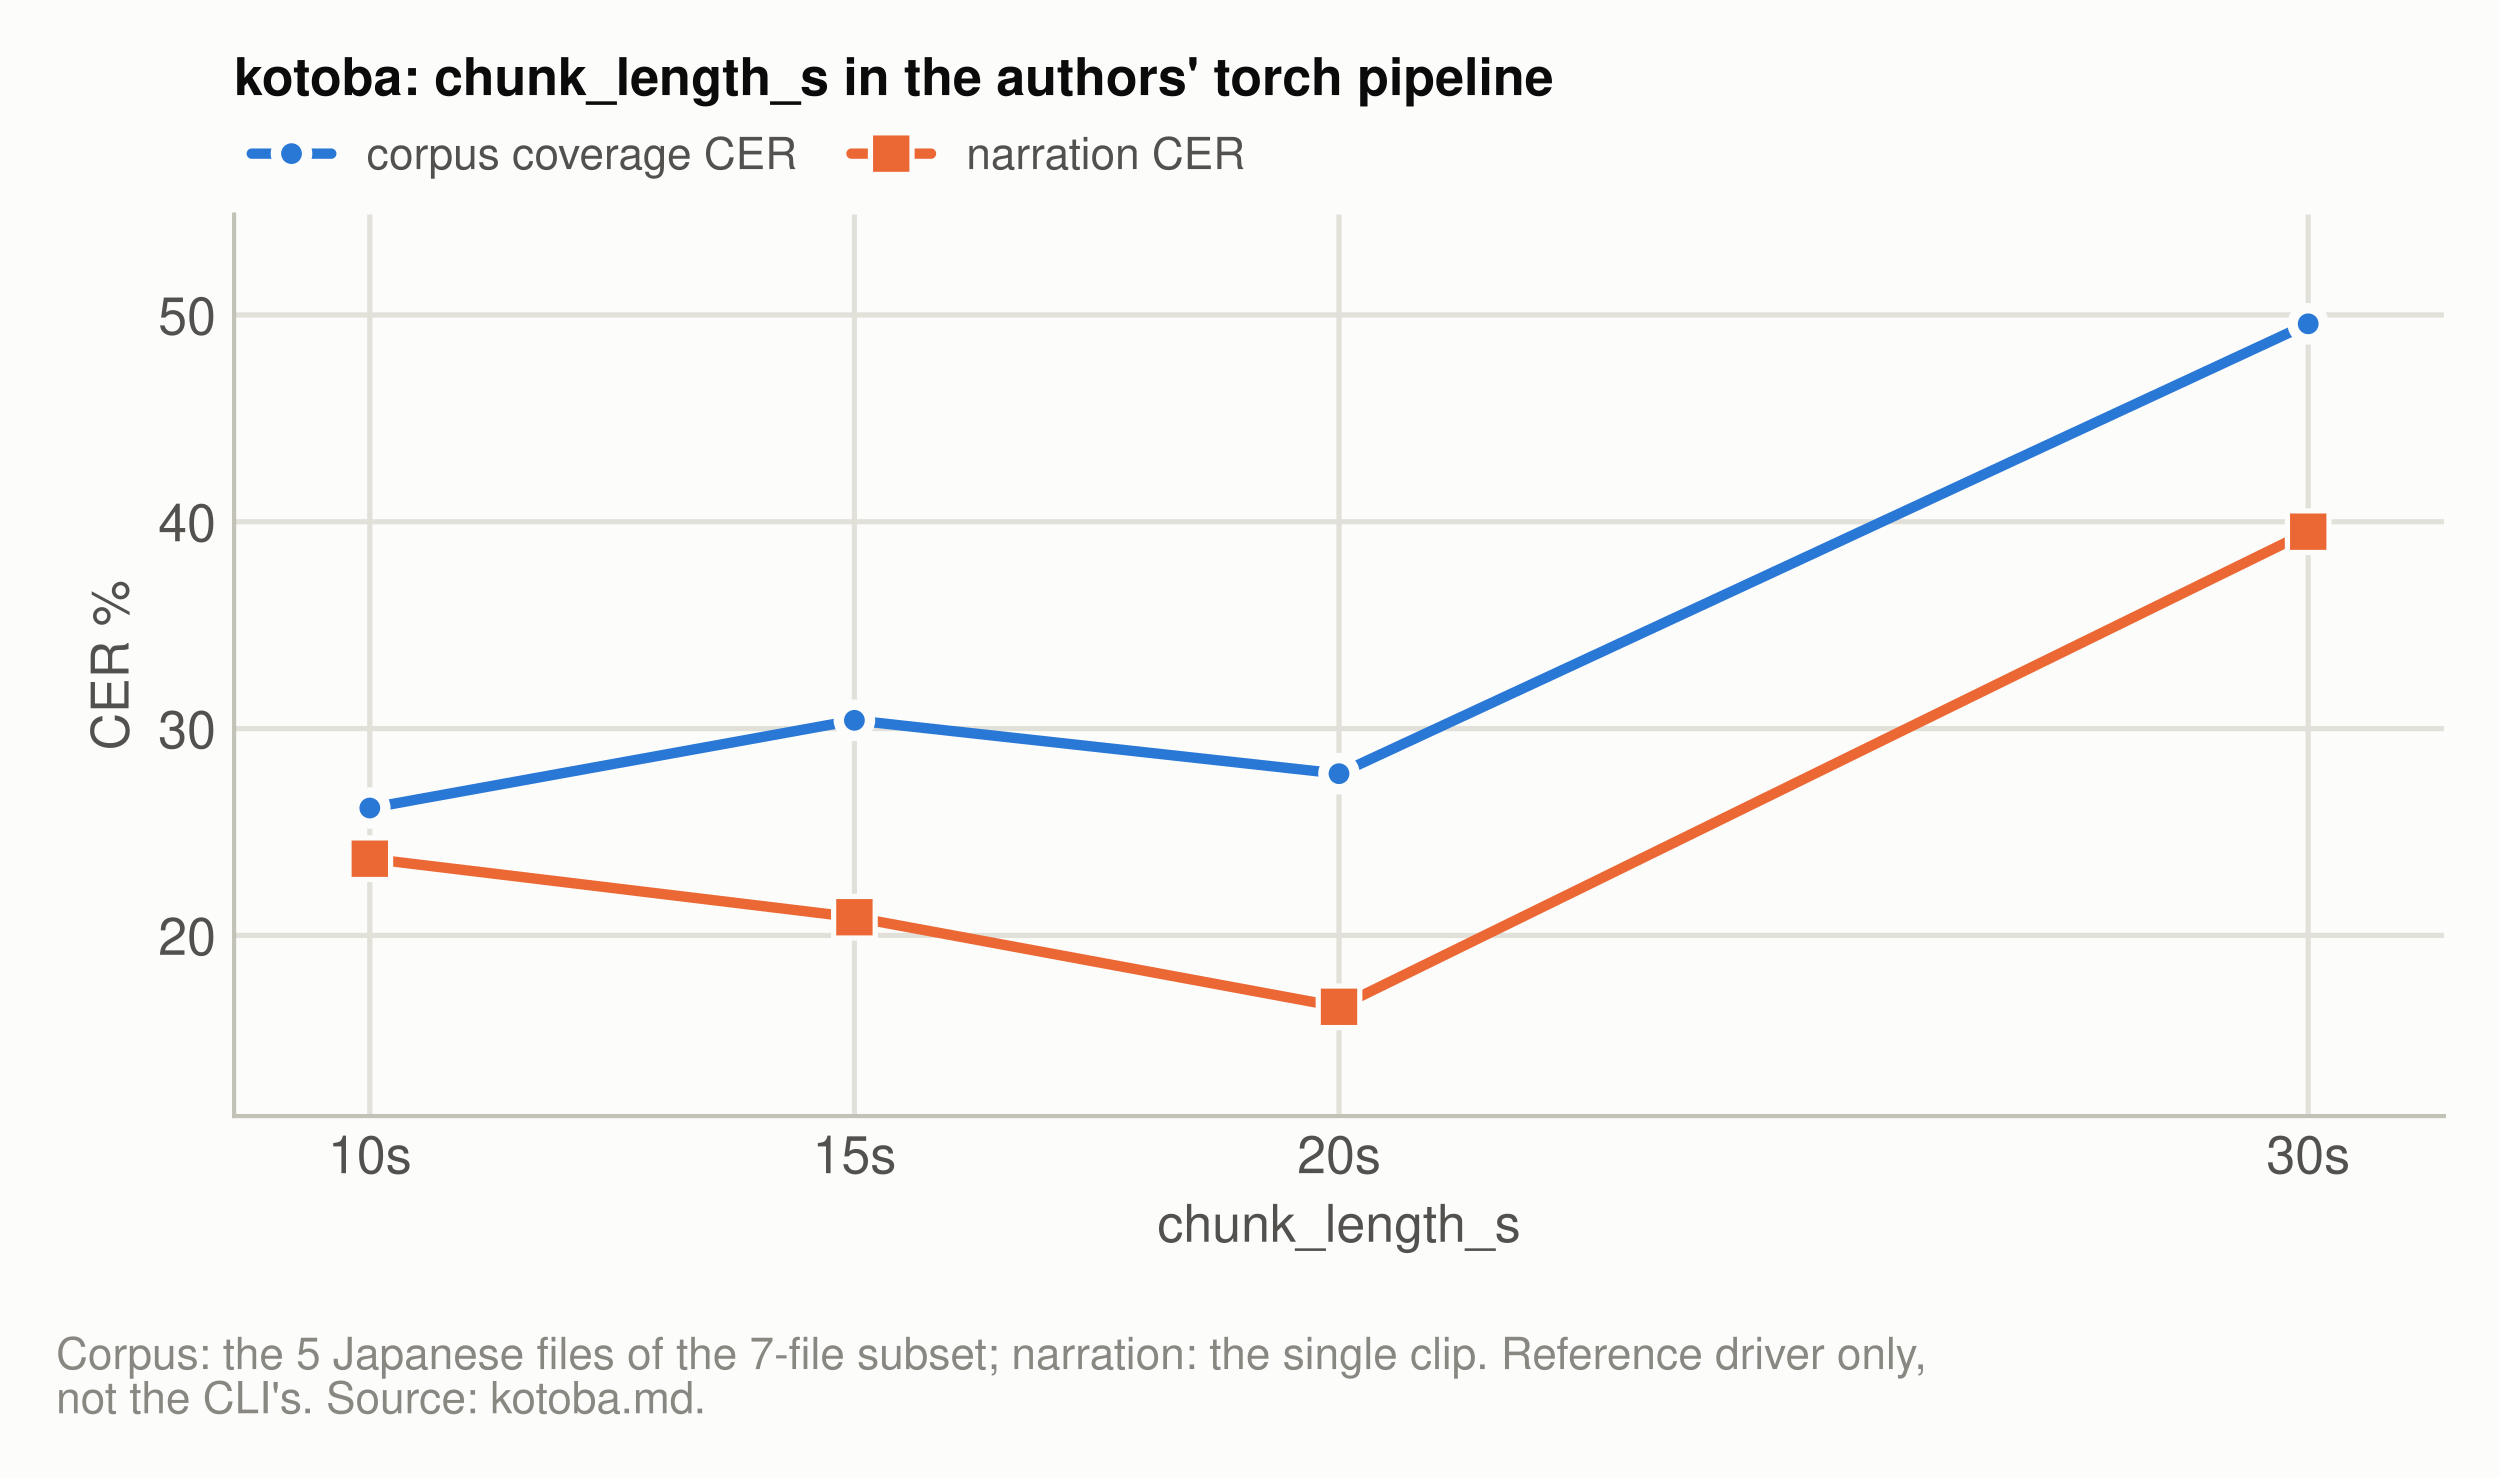
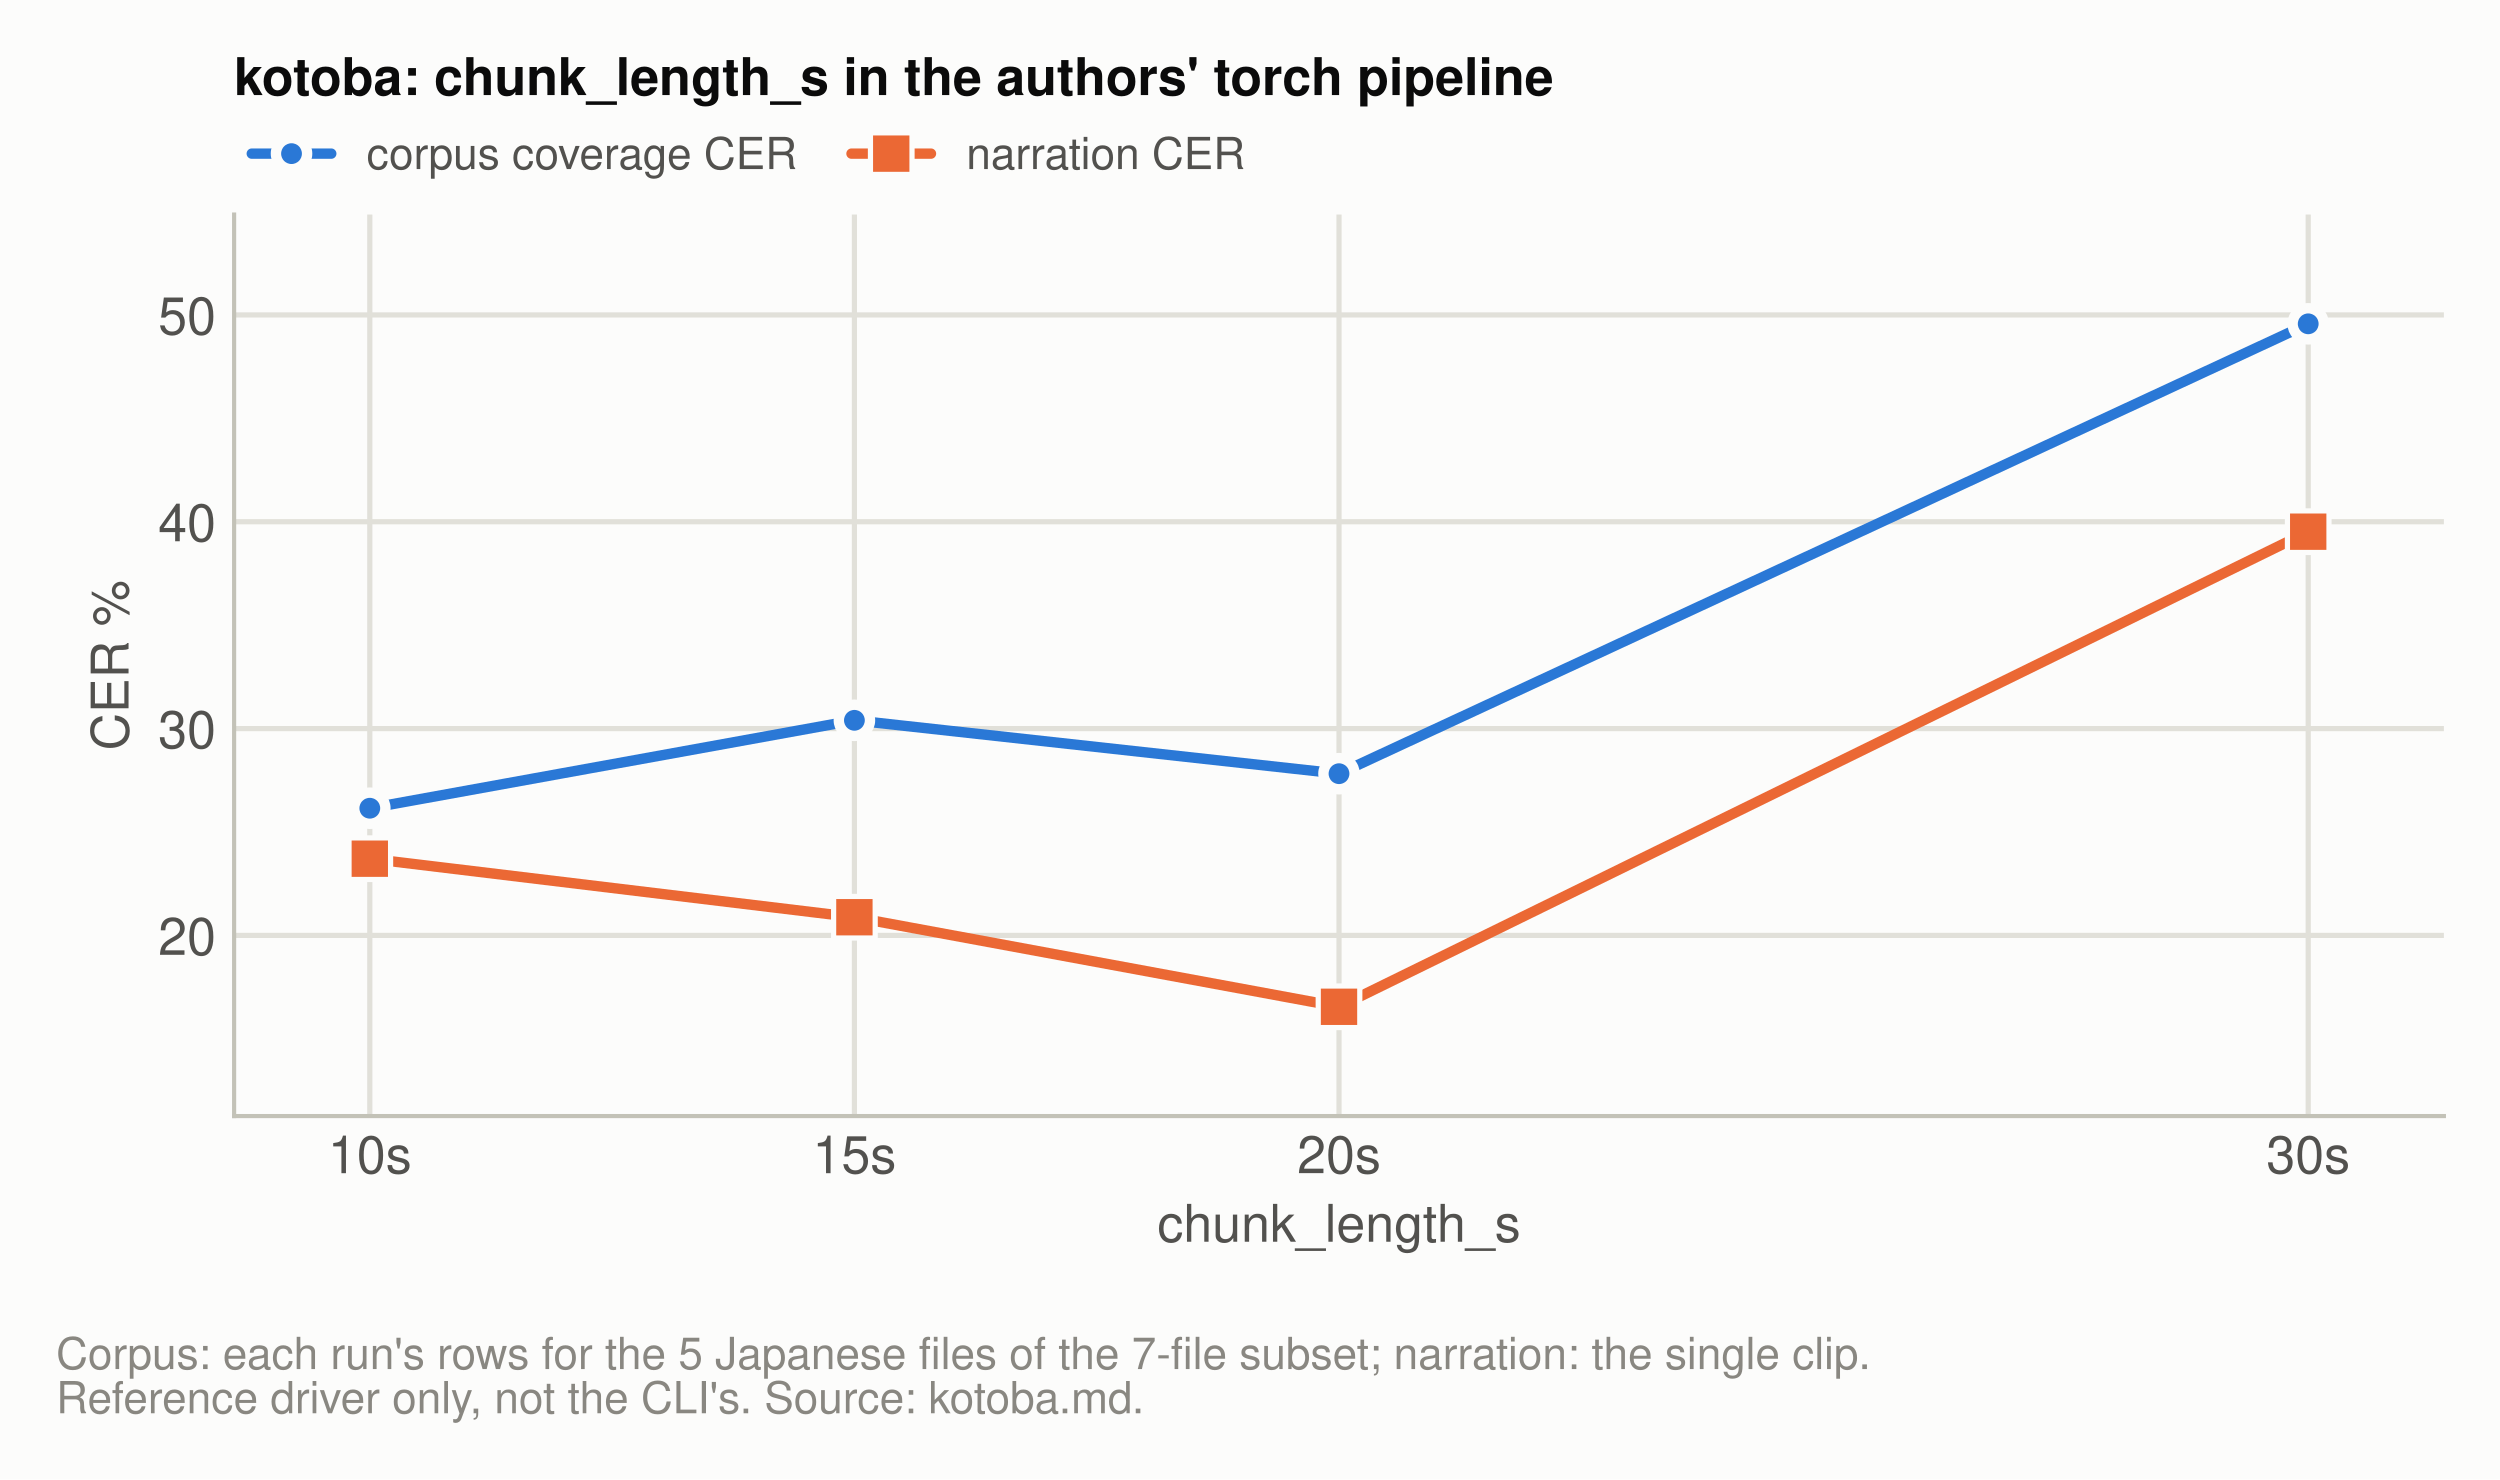
- <svg xmlns="http://www.w3.org/2000/svg" xmlns:xlink="http://www.w3.org/1999/xlink" width="481.248pt" height="284.421pt" viewBox="0 0 481.248 284.421" version="1.1">
+ <svg xmlns="http://www.w3.org/2000/svg" xmlns:xlink="http://www.w3.org/1999/xlink" width="481.248pt" height="284.799pt" viewBox="0 0 481.248 284.799" version="1.1">
  <defs>
    <style type="text/css">*{stroke-linejoin: round; stroke-linecap: butt}</style>
  </defs>
  <g id="figure_1">
    <g id="patch_1">
-       <path d="M 0 284.421  L 481.248 284.421  L 481.248 0  L 0 0  z " style="fill: #fcfcfb" />
+       <path d="M 0 284.799  L 481.248 284.799  L 481.248 0  L 0 0  z " style="fill: #fcfcfb" />
    </g>
    <g id="axes_1">
      <g id="patch_2">
        <path d="M 45.067 214.841  L 470.448 214.841  L 470.448 41.3  L 45.067 41.3  z " style="fill: #fcfcfb" />
      </g>
      <g id="matplotlib.axis_1">
        <g id="xtick_1">
          <g id="line2d_1">
            <path d="M 71.187 214.841  L 71.187 41.3  " clip-path="url(#p9e2fe11656)" style="fill: none; stroke: #e1e0d9; stroke-linecap: round" />
          </g>
          <g id="line2d_2" />
          <g id="text_1">
            <text style="font-size: 10px; font-family: 'Helvetica', 'Arial', 'DejaVu Sans'; text-anchor: middle; fill: #52514e" x="71.187" y="225.841" transform="rotate(-0 71.18709 225.8408)">10s</text>
          </g>
        </g>
        <g id="xtick_2">
          <g id="line2d_3">
            <path d="M 164.472 214.841  L 164.472 41.3  " clip-path="url(#p9e2fe11656)" style="fill: none; stroke: #e1e0d9; stroke-linecap: round" />
          </g>
          <g id="line2d_4" />
          <g id="text_2">
            <text style="font-size: 10px; font-family: 'Helvetica', 'Arial', 'DejaVu Sans'; text-anchor: middle; fill: #52514e" x="164.472" y="225.841" transform="rotate(-0 164.4724 225.8408)">15s</text>
          </g>
        </g>
        <g id="xtick_3">
          <g id="line2d_5">
            <path d="M 257.758 214.841  L 257.758 41.3  " clip-path="url(#p9e2fe11656)" style="fill: none; stroke: #e1e0d9; stroke-linecap: round" />
          </g>
          <g id="line2d_6" />
          <g id="text_3">
            <text style="font-size: 10px; font-family: 'Helvetica', 'Arial', 'DejaVu Sans'; text-anchor: middle; fill: #52514e" x="257.758" y="225.841" transform="rotate(-0 257.7576 225.8408)">20s</text>
          </g>
        </g>
        <g id="xtick_4">
          <g id="line2d_7">
            <path d="M 444.328 214.841  L 444.328 41.3  " clip-path="url(#p9e2fe11656)" style="fill: none; stroke: #e1e0d9; stroke-linecap: round" />
          </g>
          <g id="line2d_8" />
          <g id="text_4">
            <text style="font-size: 10px; font-family: 'Helvetica', 'Arial', 'DejaVu Sans'; text-anchor: middle; fill: #52514e" x="444.328" y="225.841" transform="rotate(-0 444.3281 225.8408)">30s</text>
          </g>
        </g>
        <g id="text_5">
          <text style="font-size: 10px; font-family: 'Helvetica', 'Arial', 'DejaVu Sans'; text-anchor: middle; fill: #52514e" x="257.758" y="239.04" transform="rotate(-0 257.7576 239.04)">chunk_length_s</text>
        </g>
      </g>
      <g id="matplotlib.axis_2">
        <g id="ytick_1">
          <g id="line2d_9">
            <path d="M 45.067 180.069  L 470.448 180.069  " clip-path="url(#p9e2fe11656)" style="fill: none; stroke: #e1e0d9; stroke-linecap: round" />
          </g>
          <g id="line2d_10" />
          <g id="text_6">
            <text style="font-size: 10px; font-family: 'Helvetica', 'Arial', 'DejaVu Sans'; text-anchor: end; fill: #52514e" x="41.567" y="183.819" transform="rotate(-0 41.56722 183.8192)">20</text>
          </g>
        </g>
        <g id="ytick_2">
          <g id="line2d_11">
            <path d="M 45.067 140.254  L 470.448 140.254  " clip-path="url(#p9e2fe11656)" style="fill: none; stroke: #e1e0d9; stroke-linecap: round" />
          </g>
          <g id="line2d_12" />
          <g id="text_7">
            <text style="font-size: 10px; font-family: 'Helvetica', 'Arial', 'DejaVu Sans'; text-anchor: end; fill: #52514e" x="41.567" y="144.004" transform="rotate(-0 41.56722 144.0039)">30</text>
          </g>
        </g>
        <g id="ytick_3">
          <g id="line2d_13">
            <path d="M 45.067 100.439  L 470.448 100.439  " clip-path="url(#p9e2fe11656)" style="fill: none; stroke: #e1e0d9; stroke-linecap: round" />
          </g>
          <g id="line2d_14" />
          <g id="text_8">
            <text style="font-size: 10px; font-family: 'Helvetica', 'Arial', 'DejaVu Sans'; text-anchor: end; fill: #52514e" x="41.567" y="104.189" transform="rotate(-0 41.56722 104.1885)">40</text>
          </g>
        </g>
        <g id="ytick_4">
          <g id="line2d_15">
            <path d="M 45.067 60.623  L 470.448 60.623  " clip-path="url(#p9e2fe11656)" style="fill: none; stroke: #e1e0d9; stroke-linecap: round" />
          </g>
          <g id="line2d_16" />
          <g id="text_9">
            <text style="font-size: 10px; font-family: 'Helvetica', 'Arial', 'DejaVu Sans'; text-anchor: end; fill: #52514e" x="41.567" y="64.373" transform="rotate(-0 41.56722 64.37319)">50</text>
          </g>
        </g>
        <g id="text_10">
          <text style="font-size: 10px; font-family: 'Helvetica', 'Arial', 'DejaVu Sans'; text-anchor: middle; fill: #52514e" x="24.746" y="128.07" transform="rotate(-90 24.74612 128.0704)">CER %</text>
        </g>
      </g>
      <g id="patch_3">
        <path d="M 45.067 214.841  L 45.067 41.3  " style="fill: none; stroke: #c3c2b7; stroke-width: 0.8; stroke-linejoin: miter; stroke-linecap: square" />
      </g>
      <g id="patch_4">
        <path d="M 45.067 214.841  L 470.448 214.841  " style="fill: none; stroke: #c3c2b7; stroke-width: 0.8; stroke-linejoin: miter; stroke-linecap: square" />
      </g>
      <g id="line2d_17">
-         <path d="M 71.187 155.543  L 164.472 138.661  L 257.758 148.934  L 444.328 62.335  " clip-path="url(#p9e2fe11656)" style="fill: none; stroke: #2a78d6; stroke-width: 2; stroke-linecap: round" />
+         <path d="M 71.187 155.583  L 164.472 138.661  L 257.758 148.934  L 444.328 62.335  " clip-path="url(#p9e2fe11656)" style="fill: none; stroke: #2a78d6; stroke-width: 2; stroke-linecap: round" />
        <defs>
          <path id="m18ba76b1aa" d="M 0 3  C 0.796 3 1.559 2.684 2.121 2.121  C 2.684 1.559 3 0.796 3 0  C 3 -0.796 2.684 -1.559 2.121 -2.121  C 1.559 -2.684 0.796 -3 0 -3  C -0.796 -3 -1.559 -2.684 -2.121 -2.121  C -2.684 -1.559 -3 -0.796 -3 0  C -3 0.796 -2.684 1.559 -2.121 2.121  C -1.559 2.684 -0.796 3 0 3  z " style="stroke: #fcfcfb; stroke-width: 2" />
        </defs>
        <g clip-path="url(#p9e2fe11656)">
-           <use xlink:href="#m18ba76b1aa" x="71.187" y="155.543" style="fill: #2a78d6; stroke: #fcfcfb; stroke-width: 2" />
+           <use xlink:href="#m18ba76b1aa" x="71.187" y="155.583" style="fill: #2a78d6; stroke: #fcfcfb; stroke-width: 2" />
          <use xlink:href="#m18ba76b1aa" x="164.472" y="138.661" style="fill: #2a78d6; stroke: #fcfcfb; stroke-width: 2" />
          <use xlink:href="#m18ba76b1aa" x="257.758" y="148.934" style="fill: #2a78d6; stroke: #fcfcfb; stroke-width: 2" />
          <use xlink:href="#m18ba76b1aa" x="444.328" y="62.335" style="fill: #2a78d6; stroke: #fcfcfb; stroke-width: 2" />
        </g>
      </g>
      <g id="line2d_18">
        <path d="M 71.187 165.298  L 164.472 176.565  L 257.758 193.806  L 444.328 102.35  " clip-path="url(#p9e2fe11656)" style="fill: none; stroke: #eb6834; stroke-width: 2; stroke-linecap: round" />
        <defs>
          <path id="m658b94c491" d="M -4 4  L 4 4  L 4 -4  L -4 -4  z " style="stroke: #fcfcfb; stroke-linejoin: miter" />
        </defs>
        <g clip-path="url(#p9e2fe11656)">
          <use xlink:href="#m658b94c491" x="71.187" y="165.298" style="fill: #eb6834; stroke: #fcfcfb; stroke-linejoin: miter" />
          <use xlink:href="#m658b94c491" x="164.472" y="176.565" style="fill: #eb6834; stroke: #fcfcfb; stroke-linejoin: miter" />
          <use xlink:href="#m658b94c491" x="257.758" y="193.806" style="fill: #eb6834; stroke: #fcfcfb; stroke-linejoin: miter" />
          <use xlink:href="#m658b94c491" x="444.328" y="102.35" style="fill: #eb6834; stroke: #fcfcfb; stroke-linejoin: miter" />
        </g>
      </g>
      <g id="text_11">
        <text style="font-weight: 700; font-size: 10px; font-family: 'Helvetica', 'Arial', 'DejaVu Sans'; text-anchor: start; fill: #0b0b0b" x="45.067" y="18.3" transform="rotate(-0 45.06722 18.3)">kotoba: chunk_length_s in the authors' torch pipeline</text>
      </g>
      <g id="legend_1">
        <g id="line2d_19">
          <path d="M 48.467 29.574  L 56.117 29.574  L 63.767 29.574  " style="fill: none; stroke: #2a78d6; stroke-width: 2; stroke-linecap: round" />
          <g>
            <use xlink:href="#m18ba76b1aa" x="56.117" y="29.574" style="fill: #2a78d6; stroke: #fcfcfb; stroke-width: 2" />
          </g>
        </g>
        <g id="text_12">
          <text style="font-size: 8.5px; font-family: 'Helvetica', 'Arial', 'DejaVu Sans'; text-anchor: start; fill: #52514e" x="70.567" y="32.549" transform="rotate(-0 70.56722 32.54856)">corpus coverage CER</text>
        </g>
        <g id="line2d_20">
          <path d="M 163.912 29.574  L 171.562 29.574  L 179.212 29.574  " style="fill: none; stroke: #eb6834; stroke-width: 2; stroke-linecap: round" />
          <g>
            <use xlink:href="#m658b94c491" x="171.562" y="29.574" style="fill: #eb6834; stroke: #fcfcfb; stroke-linejoin: miter" />
          </g>
        </g>
        <g id="text_13">
          <text style="font-size: 8.5px; font-family: 'Helvetica', 'Arial', 'DejaVu Sans'; text-anchor: start; fill: #52514e" x="186.012" y="32.549" transform="rotate(-0 186.0118 32.54856)">narration CER</text>
        </g>
      </g>
    </g>
    <g id="text_14">
-       <text style="font-size: 8.5px; font-family: 'Helvetica', 'Arial', 'DejaVu Sans'; fill: #898781" transform="translate(10.8 263.5416)">Corpus: the 5 Japanese files of the 7-file subset; narration: the single clip. Reference driver only,</text>
-       <text style="font-size: 8.5px; font-family: 'Helvetica', 'Arial', 'DejaVu Sans'; fill: #898781" transform="translate(10.8 272.0504)">not the CLI's. Source: kotoba.md.</text>
+       <text style="font-size: 8.5px; font-family: 'Helvetica', 'Arial', 'DejaVu Sans'; fill: #898781" transform="translate(10.8 263.5416)">Corpus: each run's rows for the 5 Japanese files of the 7-file subset; narration: the single clip.</text>
+       <text style="font-size: 8.5px; font-family: 'Helvetica', 'Arial', 'DejaVu Sans'; fill: #898781" transform="translate(10.8 272.0504)">Reference driver only, not the CLI's. Source: kotoba.md.</text>
    </g>
  </g>
  <defs>
    <clipPath id="p9e2fe11656">
      <rect x="45.067" y="41.3" width="425.381" height="173.541" />
    </clipPath>
  </defs>
</svg>
